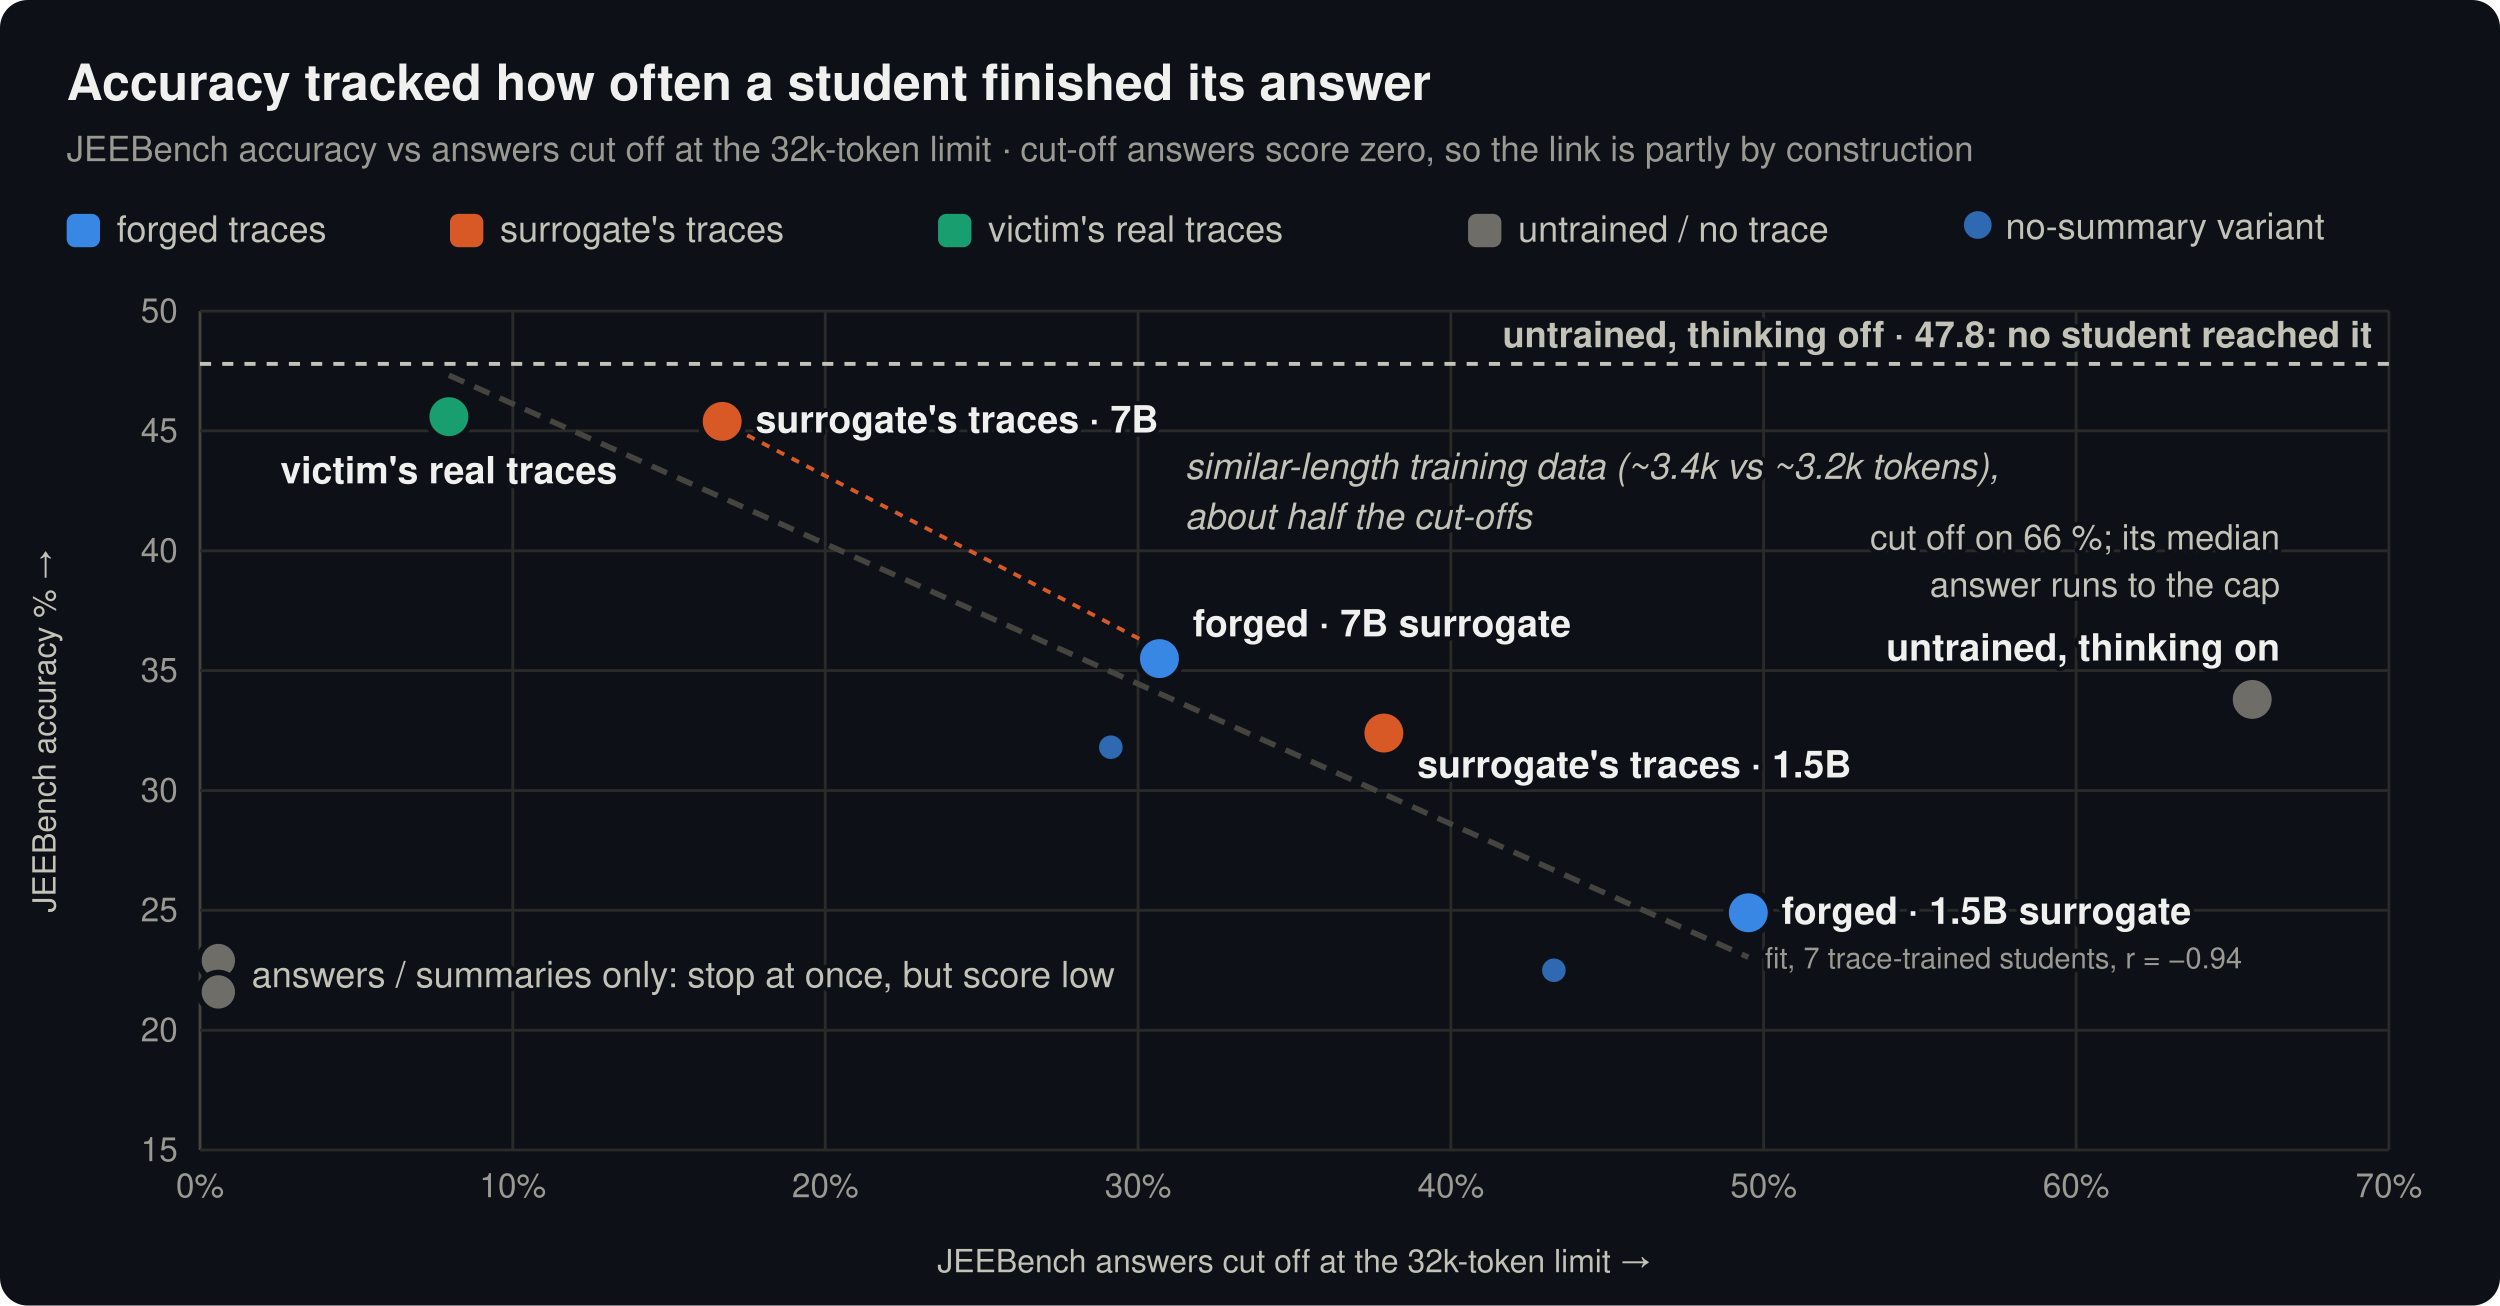
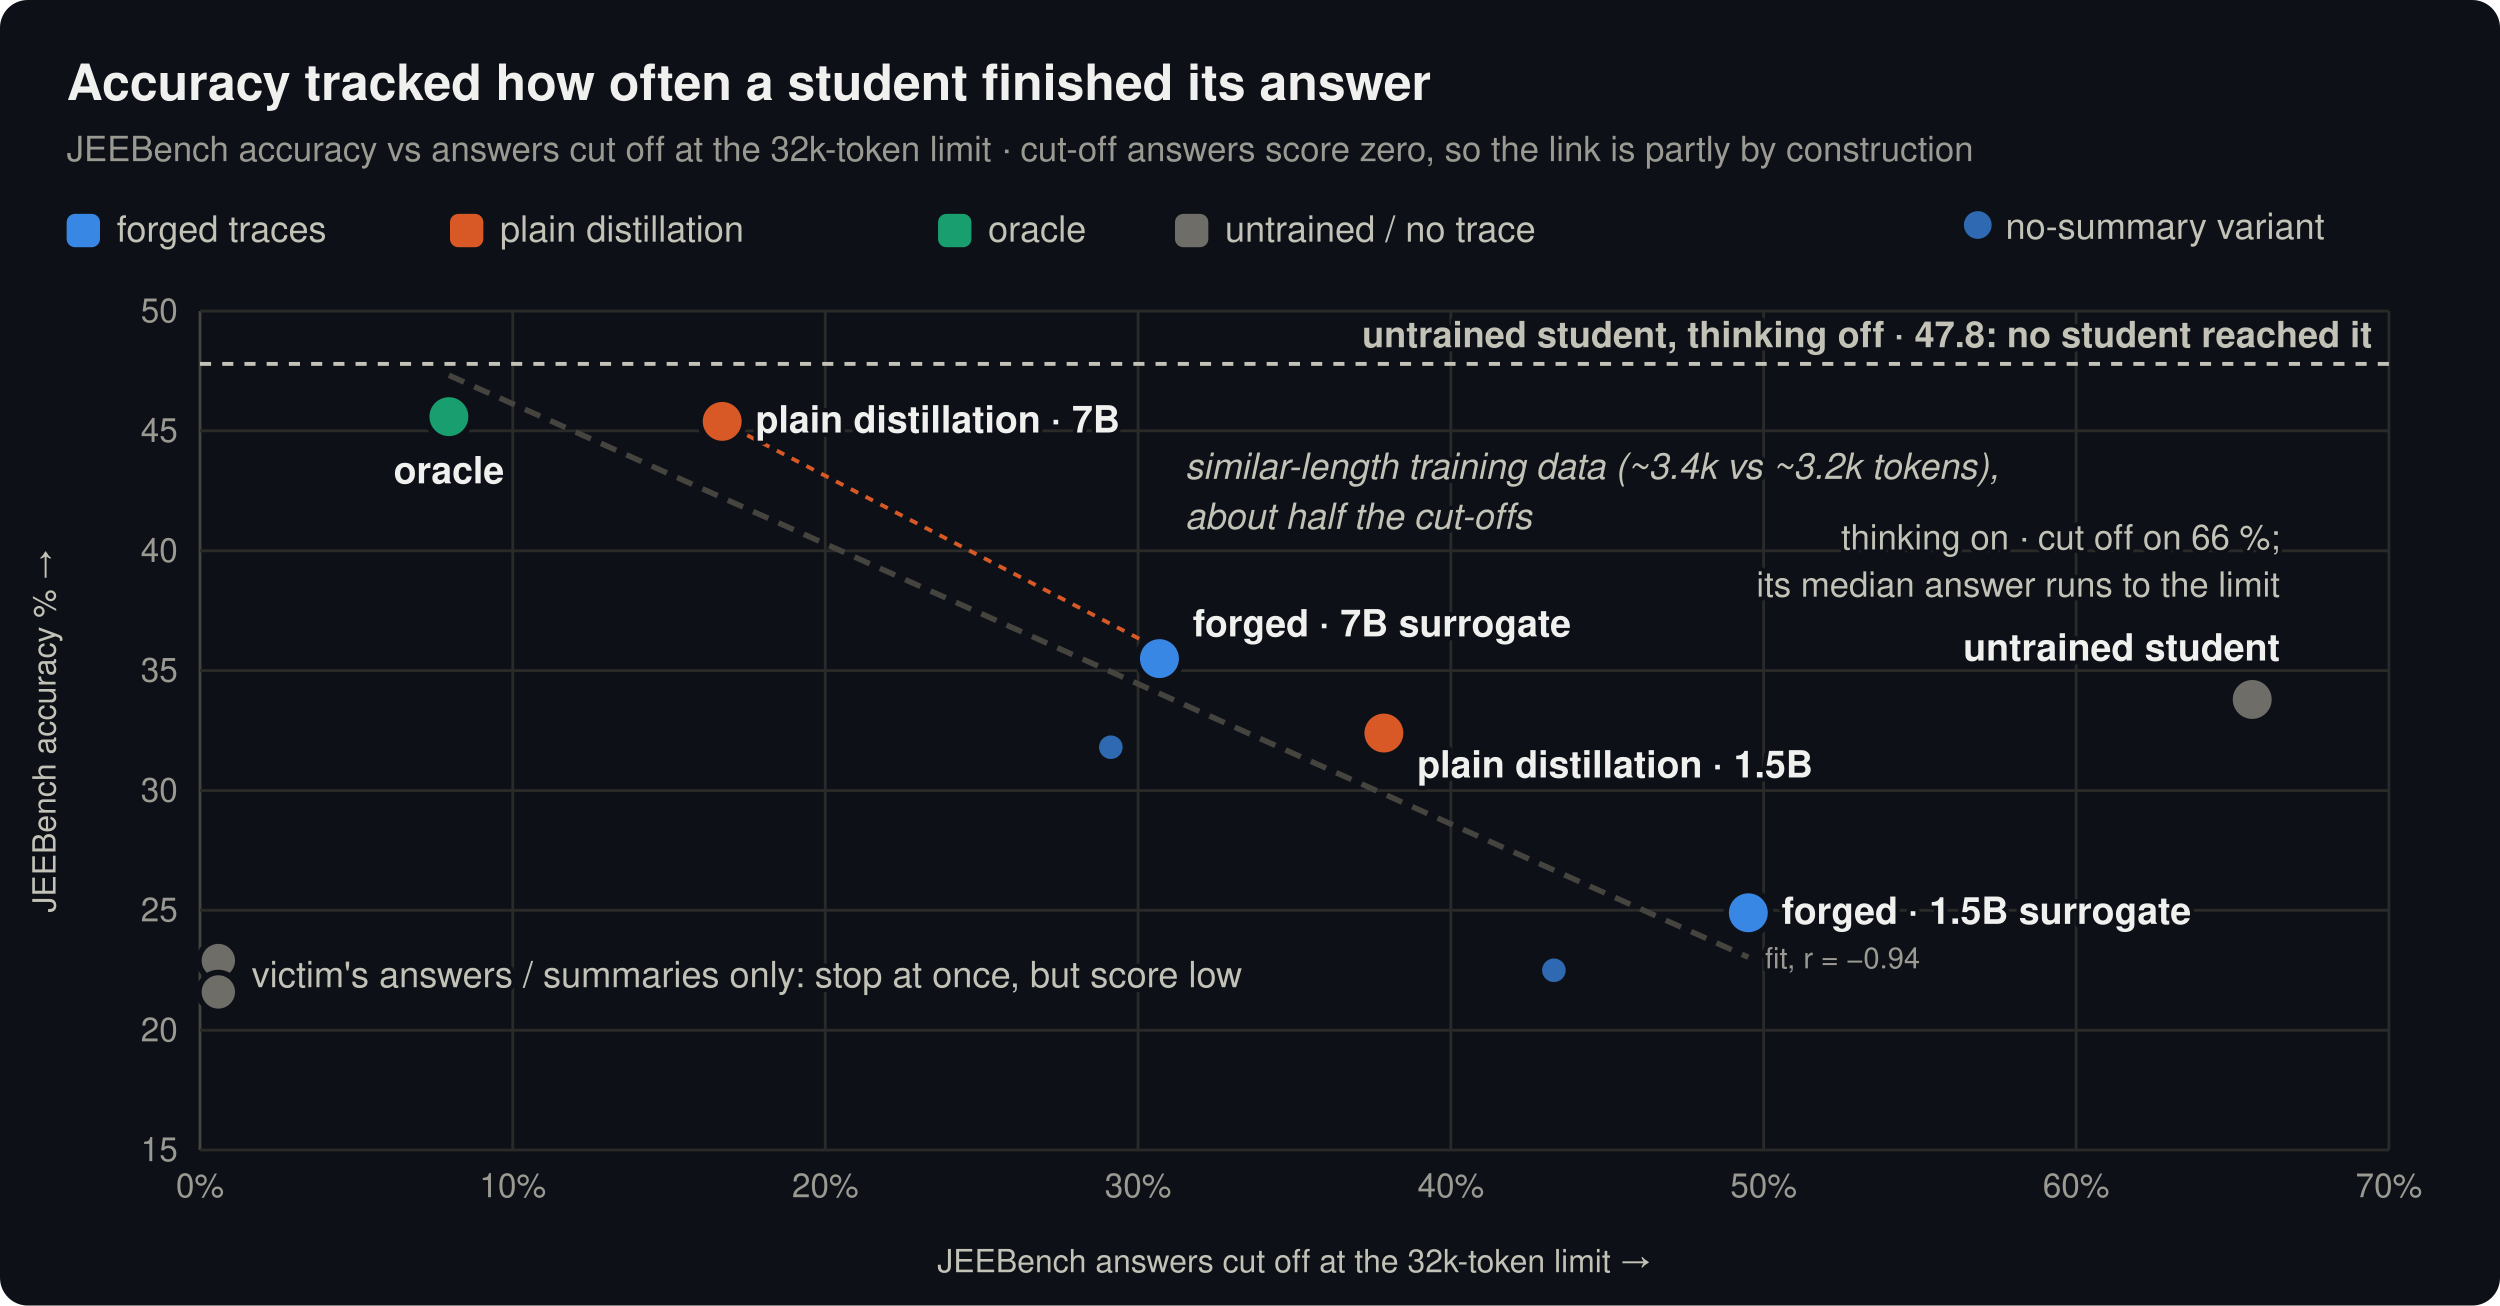
<svg xmlns="http://www.w3.org/2000/svg" width="900" height="470" viewBox="0 0 900 470" role="img" aria-label="JEEBench accuracy vs truncation rate by student">
  <rect x="0.0" y="0.0" width="900.0" height="470.0" rx="10" fill="#0d1117" />
  <text x="24.0" y="36.0" font-family="system-ui, -apple-system, &quot;Segoe UI&quot;, Helvetica, Arial, sans-serif" font-size="18" fill="#f0f0ee" text-anchor="start" font-weight="700" style="">Accuracy tracked how often a student finished its answer</text>
  <text x="24.0" y="58.0" font-family="system-ui, -apple-system, &quot;Segoe UI&quot;, Helvetica, Arial, sans-serif" font-size="12.5" fill="#9a9992" text-anchor="start" font-weight="normal" style="">JEEBench accuracy vs answers cut off at the 32k-token limit · cut-off answers score zero, so the link is partly by construction</text>
  <rect x="24.0" y="77.0" width="12.0" height="12.0" rx="3" fill="#3987e5" />
  <text x="42.0" y="87.0" font-family="system-ui, -apple-system, &quot;Segoe UI&quot;, Helvetica, Arial, sans-serif" font-size="13" fill="#c3c2b7" text-anchor="start" font-weight="normal" style="">forged traces</text>
  <rect x="162.0" y="77.0" width="12.0" height="12.0" rx="3" fill="#d95926" />
-   <text x="180.0" y="87.0" font-family="system-ui, -apple-system, &quot;Segoe UI&quot;, Helvetica, Arial, sans-serif" font-size="13" fill="#c3c2b7" text-anchor="start" font-weight="normal" style="">surrogate's traces</text>
+   <text x="180.0" y="87.0" font-family="system-ui, -apple-system, &quot;Segoe UI&quot;, Helvetica, Arial, sans-serif" font-size="13" fill="#c3c2b7" text-anchor="start" font-weight="normal" style="">plain distillation</text>
  <rect x="337.7" y="77.0" width="12.0" height="12.0" rx="3" fill="#199e70" />
-   <text x="355.7" y="87.0" font-family="system-ui, -apple-system, &quot;Segoe UI&quot;, Helvetica, Arial, sans-serif" font-size="13" fill="#c3c2b7" text-anchor="start" font-weight="normal" style="">victim's real traces</text>
-   <rect x="528.5" y="77.0" width="12.0" height="12.0" rx="3" fill="#6e6d68" />
-   <text x="546.5" y="87.0" font-family="system-ui, -apple-system, &quot;Segoe UI&quot;, Helvetica, Arial, sans-serif" font-size="13" fill="#c3c2b7" text-anchor="start" font-weight="normal" style="">untrained / no trace</text>
+   <text x="355.7" y="87.0" font-family="system-ui, -apple-system, &quot;Segoe UI&quot;, Helvetica, Arial, sans-serif" font-size="13" fill="#c3c2b7" text-anchor="start" font-weight="normal" style="">oracle</text>
+   <rect x="423.0" y="77.0" width="12.0" height="12.0" rx="3" fill="#6e6d68" />
+   <text x="441.0" y="87.0" font-family="system-ui, -apple-system, &quot;Segoe UI&quot;, Helvetica, Arial, sans-serif" font-size="13" fill="#c3c2b7" text-anchor="start" font-weight="normal" style="">untrained / no trace</text>
  <circle cx="712" cy="81" r="5" fill="#3987e5" opacity="0.75" />
  <text x="722.0" y="86.0" font-family="system-ui, -apple-system, &quot;Segoe UI&quot;, Helvetica, Arial, sans-serif" font-size="13" fill="#c3c2b7" text-anchor="start" font-weight="normal" style="">no-summary variant</text>
  <line x1="72.0" y1="112.0" x2="72.0" y2="414.0" stroke="#45443f" stroke-width="1.0" />
  <text x="72.0" y="431.0" font-family="system-ui, -apple-system, &quot;Segoe UI&quot;, Helvetica, Arial, sans-serif" font-size="12" fill="#9a9992" text-anchor="middle" font-weight="normal" style="font-variant-numeric: tabular-nums;">0%</text>
  <line x1="184.6" y1="112.0" x2="184.6" y2="414.0" stroke="#2a2a28" stroke-width="1.0" />
  <text x="184.6" y="431.0" font-family="system-ui, -apple-system, &quot;Segoe UI&quot;, Helvetica, Arial, sans-serif" font-size="12" fill="#9a9992" text-anchor="middle" font-weight="normal" style="font-variant-numeric: tabular-nums;">10%</text>
  <line x1="297.1" y1="112.0" x2="297.1" y2="414.0" stroke="#2a2a28" stroke-width="1.0" />
  <text x="297.1" y="431.0" font-family="system-ui, -apple-system, &quot;Segoe UI&quot;, Helvetica, Arial, sans-serif" font-size="12" fill="#9a9992" text-anchor="middle" font-weight="normal" style="font-variant-numeric: tabular-nums;">20%</text>
  <line x1="409.7" y1="112.0" x2="409.7" y2="414.0" stroke="#2a2a28" stroke-width="1.0" />
  <text x="409.7" y="431.0" font-family="system-ui, -apple-system, &quot;Segoe UI&quot;, Helvetica, Arial, sans-serif" font-size="12" fill="#9a9992" text-anchor="middle" font-weight="normal" style="font-variant-numeric: tabular-nums;">30%</text>
  <line x1="522.3" y1="112.0" x2="522.3" y2="414.0" stroke="#2a2a28" stroke-width="1.0" />
  <text x="522.3" y="431.0" font-family="system-ui, -apple-system, &quot;Segoe UI&quot;, Helvetica, Arial, sans-serif" font-size="12" fill="#9a9992" text-anchor="middle" font-weight="normal" style="font-variant-numeric: tabular-nums;">40%</text>
  <line x1="634.9" y1="112.0" x2="634.9" y2="414.0" stroke="#2a2a28" stroke-width="1.0" />
  <text x="634.9" y="431.0" font-family="system-ui, -apple-system, &quot;Segoe UI&quot;, Helvetica, Arial, sans-serif" font-size="12" fill="#9a9992" text-anchor="middle" font-weight="normal" style="font-variant-numeric: tabular-nums;">50%</text>
  <line x1="747.4" y1="112.0" x2="747.4" y2="414.0" stroke="#2a2a28" stroke-width="1.0" />
  <text x="747.4" y="431.0" font-family="system-ui, -apple-system, &quot;Segoe UI&quot;, Helvetica, Arial, sans-serif" font-size="12" fill="#9a9992" text-anchor="middle" font-weight="normal" style="font-variant-numeric: tabular-nums;">60%</text>
  <line x1="860.0" y1="112.0" x2="860.0" y2="414.0" stroke="#2a2a28" stroke-width="1.0" />
  <text x="860.0" y="431.0" font-family="system-ui, -apple-system, &quot;Segoe UI&quot;, Helvetica, Arial, sans-serif" font-size="12" fill="#9a9992" text-anchor="middle" font-weight="normal" style="font-variant-numeric: tabular-nums;">70%</text>
  <line x1="72.0" y1="414.0" x2="860.0" y2="414.0" stroke="#2a2a28" stroke-width="1.0" />
  <text x="64.0" y="418.0" font-family="system-ui, -apple-system, &quot;Segoe UI&quot;, Helvetica, Arial, sans-serif" font-size="12" fill="#9a9992" text-anchor="end" font-weight="normal" style="font-variant-numeric: tabular-nums;">15</text>
  <line x1="72.0" y1="370.9" x2="860.0" y2="370.9" stroke="#2a2a28" stroke-width="1.0" />
  <text x="64.0" y="374.9" font-family="system-ui, -apple-system, &quot;Segoe UI&quot;, Helvetica, Arial, sans-serif" font-size="12" fill="#9a9992" text-anchor="end" font-weight="normal" style="font-variant-numeric: tabular-nums;">20</text>
  <line x1="72.0" y1="327.7" x2="860.0" y2="327.7" stroke="#2a2a28" stroke-width="1.0" />
  <text x="64.0" y="331.7" font-family="system-ui, -apple-system, &quot;Segoe UI&quot;, Helvetica, Arial, sans-serif" font-size="12" fill="#9a9992" text-anchor="end" font-weight="normal" style="font-variant-numeric: tabular-nums;">25</text>
  <line x1="72.0" y1="284.6" x2="860.0" y2="284.6" stroke="#2a2a28" stroke-width="1.0" />
  <text x="64.0" y="288.6" font-family="system-ui, -apple-system, &quot;Segoe UI&quot;, Helvetica, Arial, sans-serif" font-size="12" fill="#9a9992" text-anchor="end" font-weight="normal" style="font-variant-numeric: tabular-nums;">30</text>
  <line x1="72.0" y1="241.4" x2="860.0" y2="241.4" stroke="#2a2a28" stroke-width="1.0" />
  <text x="64.0" y="245.4" font-family="system-ui, -apple-system, &quot;Segoe UI&quot;, Helvetica, Arial, sans-serif" font-size="12" fill="#9a9992" text-anchor="end" font-weight="normal" style="font-variant-numeric: tabular-nums;">35</text>
  <line x1="72.0" y1="198.3" x2="860.0" y2="198.3" stroke="#2a2a28" stroke-width="1.0" />
  <text x="64.0" y="202.3" font-family="system-ui, -apple-system, &quot;Segoe UI&quot;, Helvetica, Arial, sans-serif" font-size="12" fill="#9a9992" text-anchor="end" font-weight="normal" style="font-variant-numeric: tabular-nums;">40</text>
  <line x1="72.0" y1="155.1" x2="860.0" y2="155.1" stroke="#2a2a28" stroke-width="1.0" />
  <text x="64.0" y="159.1" font-family="system-ui, -apple-system, &quot;Segoe UI&quot;, Helvetica, Arial, sans-serif" font-size="12" fill="#9a9992" text-anchor="end" font-weight="normal" style="font-variant-numeric: tabular-nums;">45</text>
  <line x1="72.0" y1="112.0" x2="860.0" y2="112.0" stroke="#2a2a28" stroke-width="1.0" />
  <text x="64.0" y="116.0" font-family="system-ui, -apple-system, &quot;Segoe UI&quot;, Helvetica, Arial, sans-serif" font-size="12" fill="#9a9992" text-anchor="end" font-weight="normal" style="font-variant-numeric: tabular-nums;">50</text>
  <text x="466.0" y="458.0" font-family="system-ui, -apple-system, &quot;Segoe UI&quot;, Helvetica, Arial, sans-serif" font-size="11.5" fill="#c3c2b7" text-anchor="middle" font-weight="normal" style="">JEEBench answers cut off at the 32k-token limit →</text>
  <text x="20" y="263.0" font-family="system-ui, -apple-system, &quot;Segoe UI&quot;, Helvetica, Arial, sans-serif" font-size="11.5" fill="#c3c2b7" text-anchor="middle" transform="rotate(-90 20 263.0)">JEEBench accuracy % →</text>
  <line x1="161.6" y1="135.1" x2="629.4" y2="344.6" stroke="#45443f" stroke-width="2" stroke-dasharray="6 4" />
-   <text x="635.4" y="348.6" font-family="system-ui, -apple-system, &quot;Segoe UI&quot;, Helvetica, Arial, sans-serif" font-size="10.5" fill="#9a9992" text-anchor="start" font-weight="normal" style="" paint-order="stroke" stroke="#0d1117" stroke-width="3" stroke-linejoin="round">fit, 7 trace-trained students, r = −0.94</text>
+   <text x="635.4" y="348.6" font-family="system-ui, -apple-system, &quot;Segoe UI&quot;, Helvetica, Arial, sans-serif" font-size="10.5" fill="#9a9992" text-anchor="start" font-weight="normal" style="" paint-order="stroke" stroke="#0d1117" stroke-width="3" stroke-linejoin="round">fit, r = −0.94</text>
  <line x1="72.0" y1="131.0" x2="860.0" y2="131.0" stroke="#c3c2b7" stroke-width="1.4" stroke-dasharray="4 4" />
-   <text x="854.0" y="125.0" font-family="system-ui, -apple-system, &quot;Segoe UI&quot;, Helvetica, Arial, sans-serif" font-size="13" fill="#c3c2b7" text-anchor="end" font-weight="600" style="" paint-order="stroke" stroke="#0d1117" stroke-width="3" stroke-linejoin="round">untrained, thinking off · 47.8: no student reached it</text>
-   <text x="820.8" y="197.8" font-family="system-ui, -apple-system, &quot;Segoe UI&quot;, Helvetica, Arial, sans-serif" font-size="12.5" fill="#c3c2b7" text-anchor="end" font-weight="normal" style="" paint-order="stroke" stroke="#0d1117" stroke-width="3" stroke-linejoin="round">cut off on 66 %; its median</text>
-   <text x="820.8" y="214.8" font-family="system-ui, -apple-system, &quot;Segoe UI&quot;, Helvetica, Arial, sans-serif" font-size="12.5" fill="#c3c2b7" text-anchor="end" font-weight="normal" style="" paint-order="stroke" stroke="#0d1117" stroke-width="3" stroke-linejoin="round">answer runs to the cap</text>
+   <text x="854.0" y="125.0" font-family="system-ui, -apple-system, &quot;Segoe UI&quot;, Helvetica, Arial, sans-serif" font-size="13" fill="#c3c2b7" text-anchor="end" font-weight="600" style="" paint-order="stroke" stroke="#0d1117" stroke-width="3" stroke-linejoin="round">untrained student, thinking off · 47.8: no student reached it</text>
+   <text x="820.8" y="197.8" font-family="system-ui, -apple-system, &quot;Segoe UI&quot;, Helvetica, Arial, sans-serif" font-size="12.5" fill="#c3c2b7" text-anchor="end" font-weight="normal" style="" paint-order="stroke" stroke="#0d1117" stroke-width="3" stroke-linejoin="round">thinking on · cut off on 66 %;</text>
+   <text x="820.8" y="214.8" font-family="system-ui, -apple-system, &quot;Segoe UI&quot;, Helvetica, Arial, sans-serif" font-size="12.5" fill="#c3c2b7" text-anchor="end" font-weight="normal" style="" paint-order="stroke" stroke="#0d1117" stroke-width="3" stroke-linejoin="round">its median answer runs to the limit</text>
  <circle cx="78.6" cy="345.8" r="7" fill="#6e6d68" stroke="#0d1117" stroke-width="2" />
  <circle cx="78.6" cy="357.1" r="7" fill="#6e6d68" stroke="#0d1117" stroke-width="2" />
-   <text x="90.6" y="355.4" font-family="system-ui, -apple-system, &quot;Segoe UI&quot;, Helvetica, Arial, sans-serif" font-size="13" fill="#c3c2b7" text-anchor="start" font-weight="normal" style="" paint-order="stroke" stroke="#0d1117" stroke-width="3" stroke-linejoin="round">answers / summaries only: stop at once, but score low</text>
+   <text x="90.6" y="355.4" font-family="system-ui, -apple-system, &quot;Segoe UI&quot;, Helvetica, Arial, sans-serif" font-size="13" fill="#c3c2b7" text-anchor="start" font-weight="normal" style="" paint-order="stroke" stroke="#0d1117" stroke-width="3" stroke-linejoin="round">victim's answers / summaries only: stop at once, but score low</text>
  <line x1="269.0" y1="156.7" x2="410.4" y2="230.1" stroke="#d95926" stroke-width="1.4" stroke-dasharray="3 3" />
  <text x="426.6" y="172.4" font-family="system-ui, -apple-system, &quot;Segoe UI&quot;, Helvetica, Arial, sans-serif" font-size="13" fill="#c3c2b7" text-anchor="start" font-weight="normal" style="font-style: italic;" paint-order="stroke" stroke="#0d1117" stroke-width="3" stroke-linejoin="round">similar-length training data (~3.4k vs ~3.2k tokens),</text>
  <text x="426.6" y="190.4" font-family="system-ui, -apple-system, &quot;Segoe UI&quot;, Helvetica, Arial, sans-serif" font-size="13" fill="#c3c2b7" text-anchor="start" font-weight="normal" style="font-style: italic;" paint-order="stroke" stroke="#0d1117" stroke-width="3" stroke-linejoin="round">about half the cut-offs</text>
  <circle cx="399.9" cy="269.0" r="5" fill="#3987e5" stroke="#0d1117" stroke-width="1.5" opacity="0.75" />
  <circle cx="559.4" cy="349.3" r="5" fill="#3987e5" stroke="#0d1117" stroke-width="1.5" opacity="0.75" />
  <circle cx="810.8" cy="251.8" r="8" fill="#6e6d68" stroke="#0d1117" stroke-width="2" />
-   <text x="820.8" y="237.8" font-family="system-ui, -apple-system, &quot;Segoe UI&quot;, Helvetica, Arial, sans-serif" font-size="13.5" fill="#f0f0ee" text-anchor="end" font-weight="600" style="" paint-order="stroke" stroke="#0d1117" stroke-width="3" stroke-linejoin="round">untrained, thinking on</text>
+   <text x="820.8" y="237.8" font-family="system-ui, -apple-system, &quot;Segoe UI&quot;, Helvetica, Arial, sans-serif" font-size="13.5" fill="#f0f0ee" text-anchor="end" font-weight="600" style="" paint-order="stroke" stroke="#0d1117" stroke-width="3" stroke-linejoin="round">untrained student</text>
  <circle cx="161.6" cy="150.0" r="8" fill="#199e70" stroke="#0d1117" stroke-width="2" />
-   <text x="161.6" y="174.0" font-family="system-ui, -apple-system, &quot;Segoe UI&quot;, Helvetica, Arial, sans-serif" font-size="13.5" fill="#f0f0ee" text-anchor="middle" font-weight="600" style="" paint-order="stroke" stroke="#0d1117" stroke-width="3" stroke-linejoin="round">victim's real traces</text>
+   <text x="161.6" y="174.0" font-family="system-ui, -apple-system, &quot;Segoe UI&quot;, Helvetica, Arial, sans-serif" font-size="13.5" fill="#f0f0ee" text-anchor="middle" font-weight="600" style="" paint-order="stroke" stroke="#0d1117" stroke-width="3" stroke-linejoin="round">oracle</text>
  <circle cx="260.0" cy="151.7" r="8" fill="#d95926" stroke="#0d1117" stroke-width="2" />
-   <text x="272.0" y="155.7" font-family="system-ui, -apple-system, &quot;Segoe UI&quot;, Helvetica, Arial, sans-serif" font-size="13.5" fill="#f0f0ee" text-anchor="start" font-weight="600" style="" paint-order="stroke" stroke="#0d1117" stroke-width="3" stroke-linejoin="round">surrogate's traces · 7B</text>
+   <text x="272.0" y="155.7" font-family="system-ui, -apple-system, &quot;Segoe UI&quot;, Helvetica, Arial, sans-serif" font-size="13.5" fill="#f0f0ee" text-anchor="start" font-weight="600" style="" paint-order="stroke" stroke="#0d1117" stroke-width="3" stroke-linejoin="round">plain distillation · 7B</text>
  <circle cx="498.2" cy="263.9" r="8" fill="#d95926" stroke="#0d1117" stroke-width="2" />
-   <text x="510.2" y="279.9" font-family="system-ui, -apple-system, &quot;Segoe UI&quot;, Helvetica, Arial, sans-serif" font-size="13.5" fill="#f0f0ee" text-anchor="start" font-weight="600" style="" paint-order="stroke" stroke="#0d1117" stroke-width="3" stroke-linejoin="round">surrogate's traces · 1.5B</text>
+   <text x="510.2" y="279.9" font-family="system-ui, -apple-system, &quot;Segoe UI&quot;, Helvetica, Arial, sans-serif" font-size="13.5" fill="#f0f0ee" text-anchor="start" font-weight="600" style="" paint-order="stroke" stroke="#0d1117" stroke-width="3" stroke-linejoin="round">plain distillation · 1.5B</text>
  <circle cx="417.4" cy="237.1" r="8" fill="#3987e5" stroke="#0d1117" stroke-width="2" />
  <text x="429.4" y="229.1" font-family="system-ui, -apple-system, &quot;Segoe UI&quot;, Helvetica, Arial, sans-serif" font-size="13.5" fill="#f0f0ee" text-anchor="start" font-weight="600" style="" paint-order="stroke" stroke="#0d1117" stroke-width="3" stroke-linejoin="round">forged · 7B surrogate</text>
  <circle cx="629.4" cy="328.6" r="8" fill="#3987e5" stroke="#0d1117" stroke-width="2" />
  <text x="641.4" y="332.6" font-family="system-ui, -apple-system, &quot;Segoe UI&quot;, Helvetica, Arial, sans-serif" font-size="13.5" fill="#f0f0ee" text-anchor="start" font-weight="600" style="" paint-order="stroke" stroke="#0d1117" stroke-width="3" stroke-linejoin="round">forged · 1.5B surrogate</text>
</svg>
